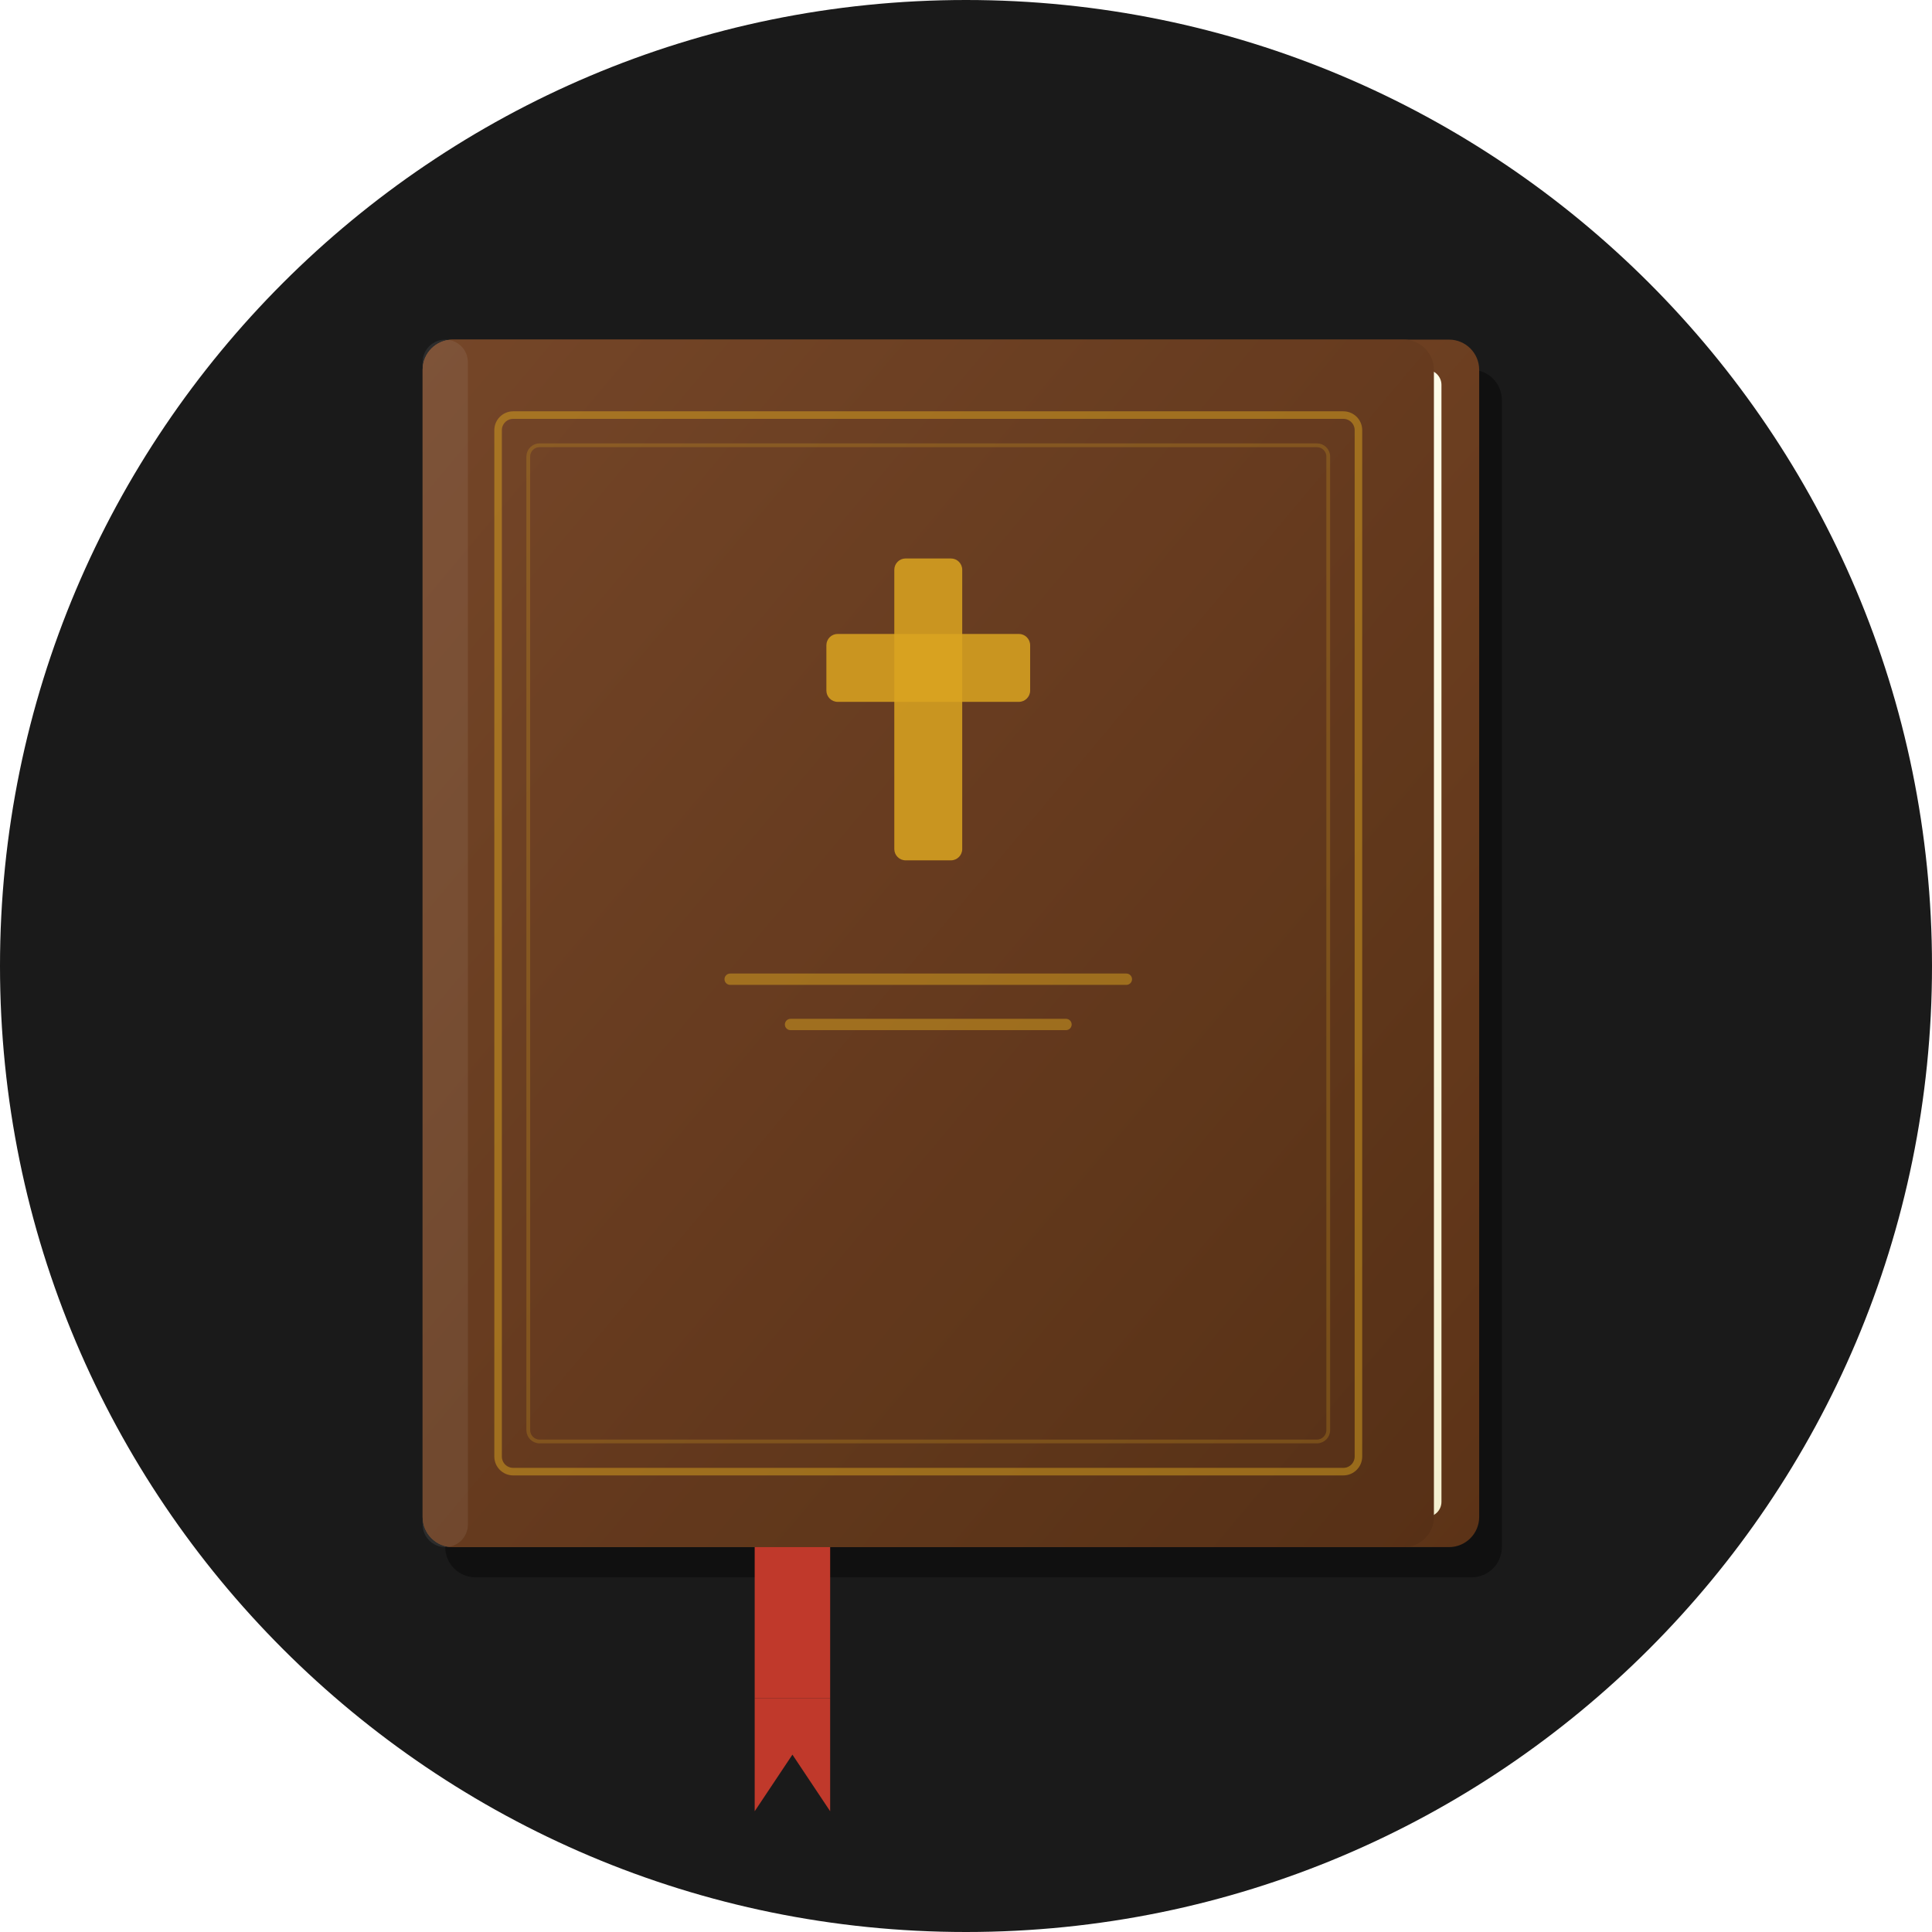
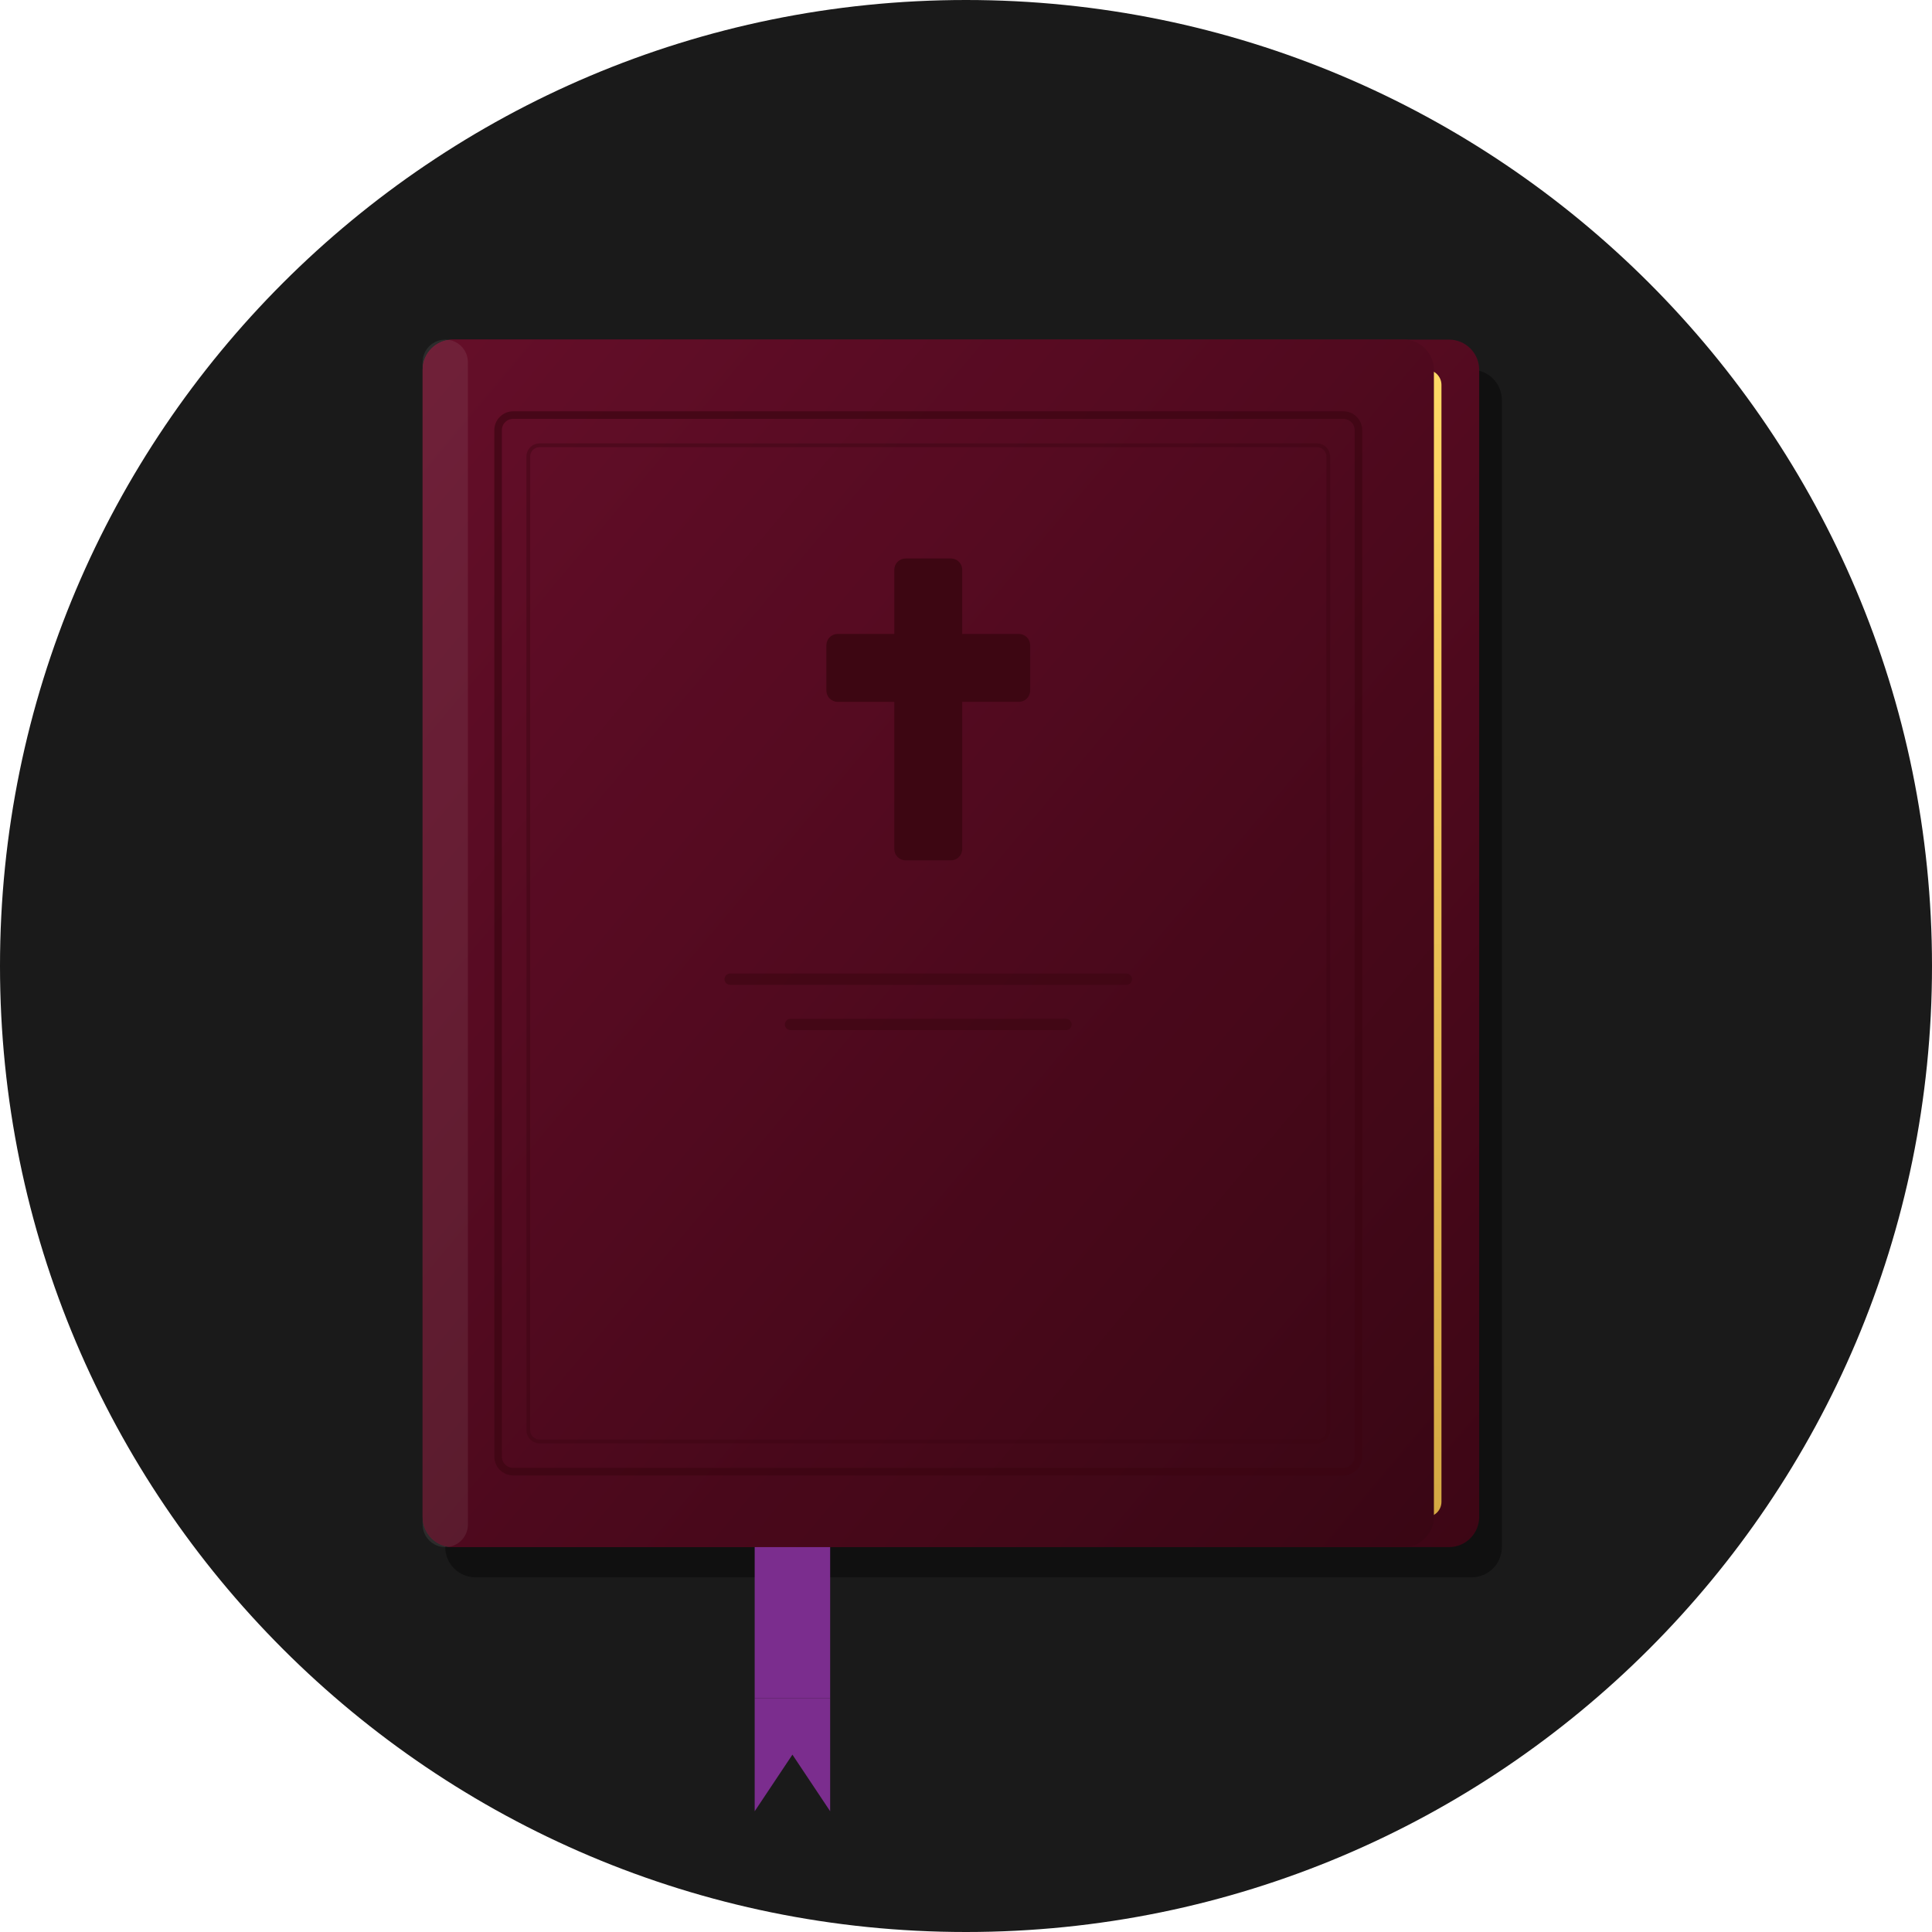
<svg xmlns="http://www.w3.org/2000/svg" viewBox="0 0 512 512">
  <defs>
    <linearGradient id="cover" x1="0" y1="0" x2="1" y2="1">
-       <stop offset="0%" stop-color="#7c4a2a" />
-       <stop offset="100%" stop-color="#5c3317" />
+       <stop offset="0%" stop-color="#6B0F2B" />
+       <stop offset="100%" stop-color="#3D0615" />
    </linearGradient>
    <linearGradient id="pages" x1="0" y1="0" x2="0" y2="1">
-       <stop offset="0%" stop-color="#fefce8" />
-       <stop offset="100%" stop-color="#f5f0d0" />
+       <stop offset="0%" stop-color="#FFD966" />
+       <stop offset="100%" stop-color="#D4A843" />
    </linearGradient>
  </defs>
  <circle cx="256" cy="256" r="256" fill="#1a1a1a" />
  <rect x="118" y="98" width="280" height="320" rx="8" fill="rgba(0,0,0,0.4)" />
  <rect x="112" y="90" width="280" height="320" rx="8" fill="url(#cover)" />
  <rect x="122" y="98" width="260" height="304" rx="4" fill="url(#pages)" />
  <rect x="112" y="90" width="268" height="320" rx="8" fill="url(#cover)" />
  <rect x="112" y="90" width="12" height="320" rx="6" fill="rgba(255,255,255,0.08)" />
  <rect x="112" y="90" width="268" height="320" rx="8" fill="rgba(0,0,0,0.06)" />
-   <rect x="132" y="110" width="228" height="280" rx="4" fill="none" stroke="rgba(218,165,32,0.5)" stroke-width="2" />
-   <rect x="140" y="118" width="212" height="264" rx="3" fill="none" stroke="rgba(218,165,32,0.25)" stroke-width="1" />
-   <rect x="237" y="148" width="18" height="80" rx="3" fill="rgba(218,165,32,0.85)" />
-   <rect x="219" y="168" width="54" height="18" rx="3" fill="rgba(218,165,32,0.85)" />
-   <rect x="192" y="258" width="108" height="3" rx="1.5" fill="rgba(218,165,32,0.5)" />
-   <rect x="208" y="270" width="76" height="3" rx="1.5" fill="rgba(218,165,32,0.5)" />
-   <rect x="200" y="410" width="20" height="40" fill="#c0392b" />
-   <polygon points="200,450 200,480 210,465 220,480 220,450" fill="#c0392b" />
+   <rect x="132" y="110" width="228" height="280" rx="4" fill="none" stroke="rgba(60,5,18,0.7)" stroke-width="2" />
+   <rect x="140" y="118" width="212" height="264" rx="3" fill="none" stroke="rgba(60,5,18,0.45)" stroke-width="1" />
+   <rect x="237" y="148" width="18" height="80" rx="3" fill="#3D0612" />
+   <rect x="219" y="168" width="54" height="18" rx="3" fill="#3D0612" />
+   <rect x="192" y="258" width="108" height="3" rx="1.5" fill="rgba(60,5,18,0.6)" />
+   <rect x="208" y="270" width="76" height="3" rx="1.5" fill="rgba(60,5,18,0.6)" />
+   <rect x="200" y="410" width="20" height="40" fill="#7B2D8E" />
+   <polygon points="200,450 200,480 210,465 220,480 220,450" fill="#7B2D8E" />
</svg>
